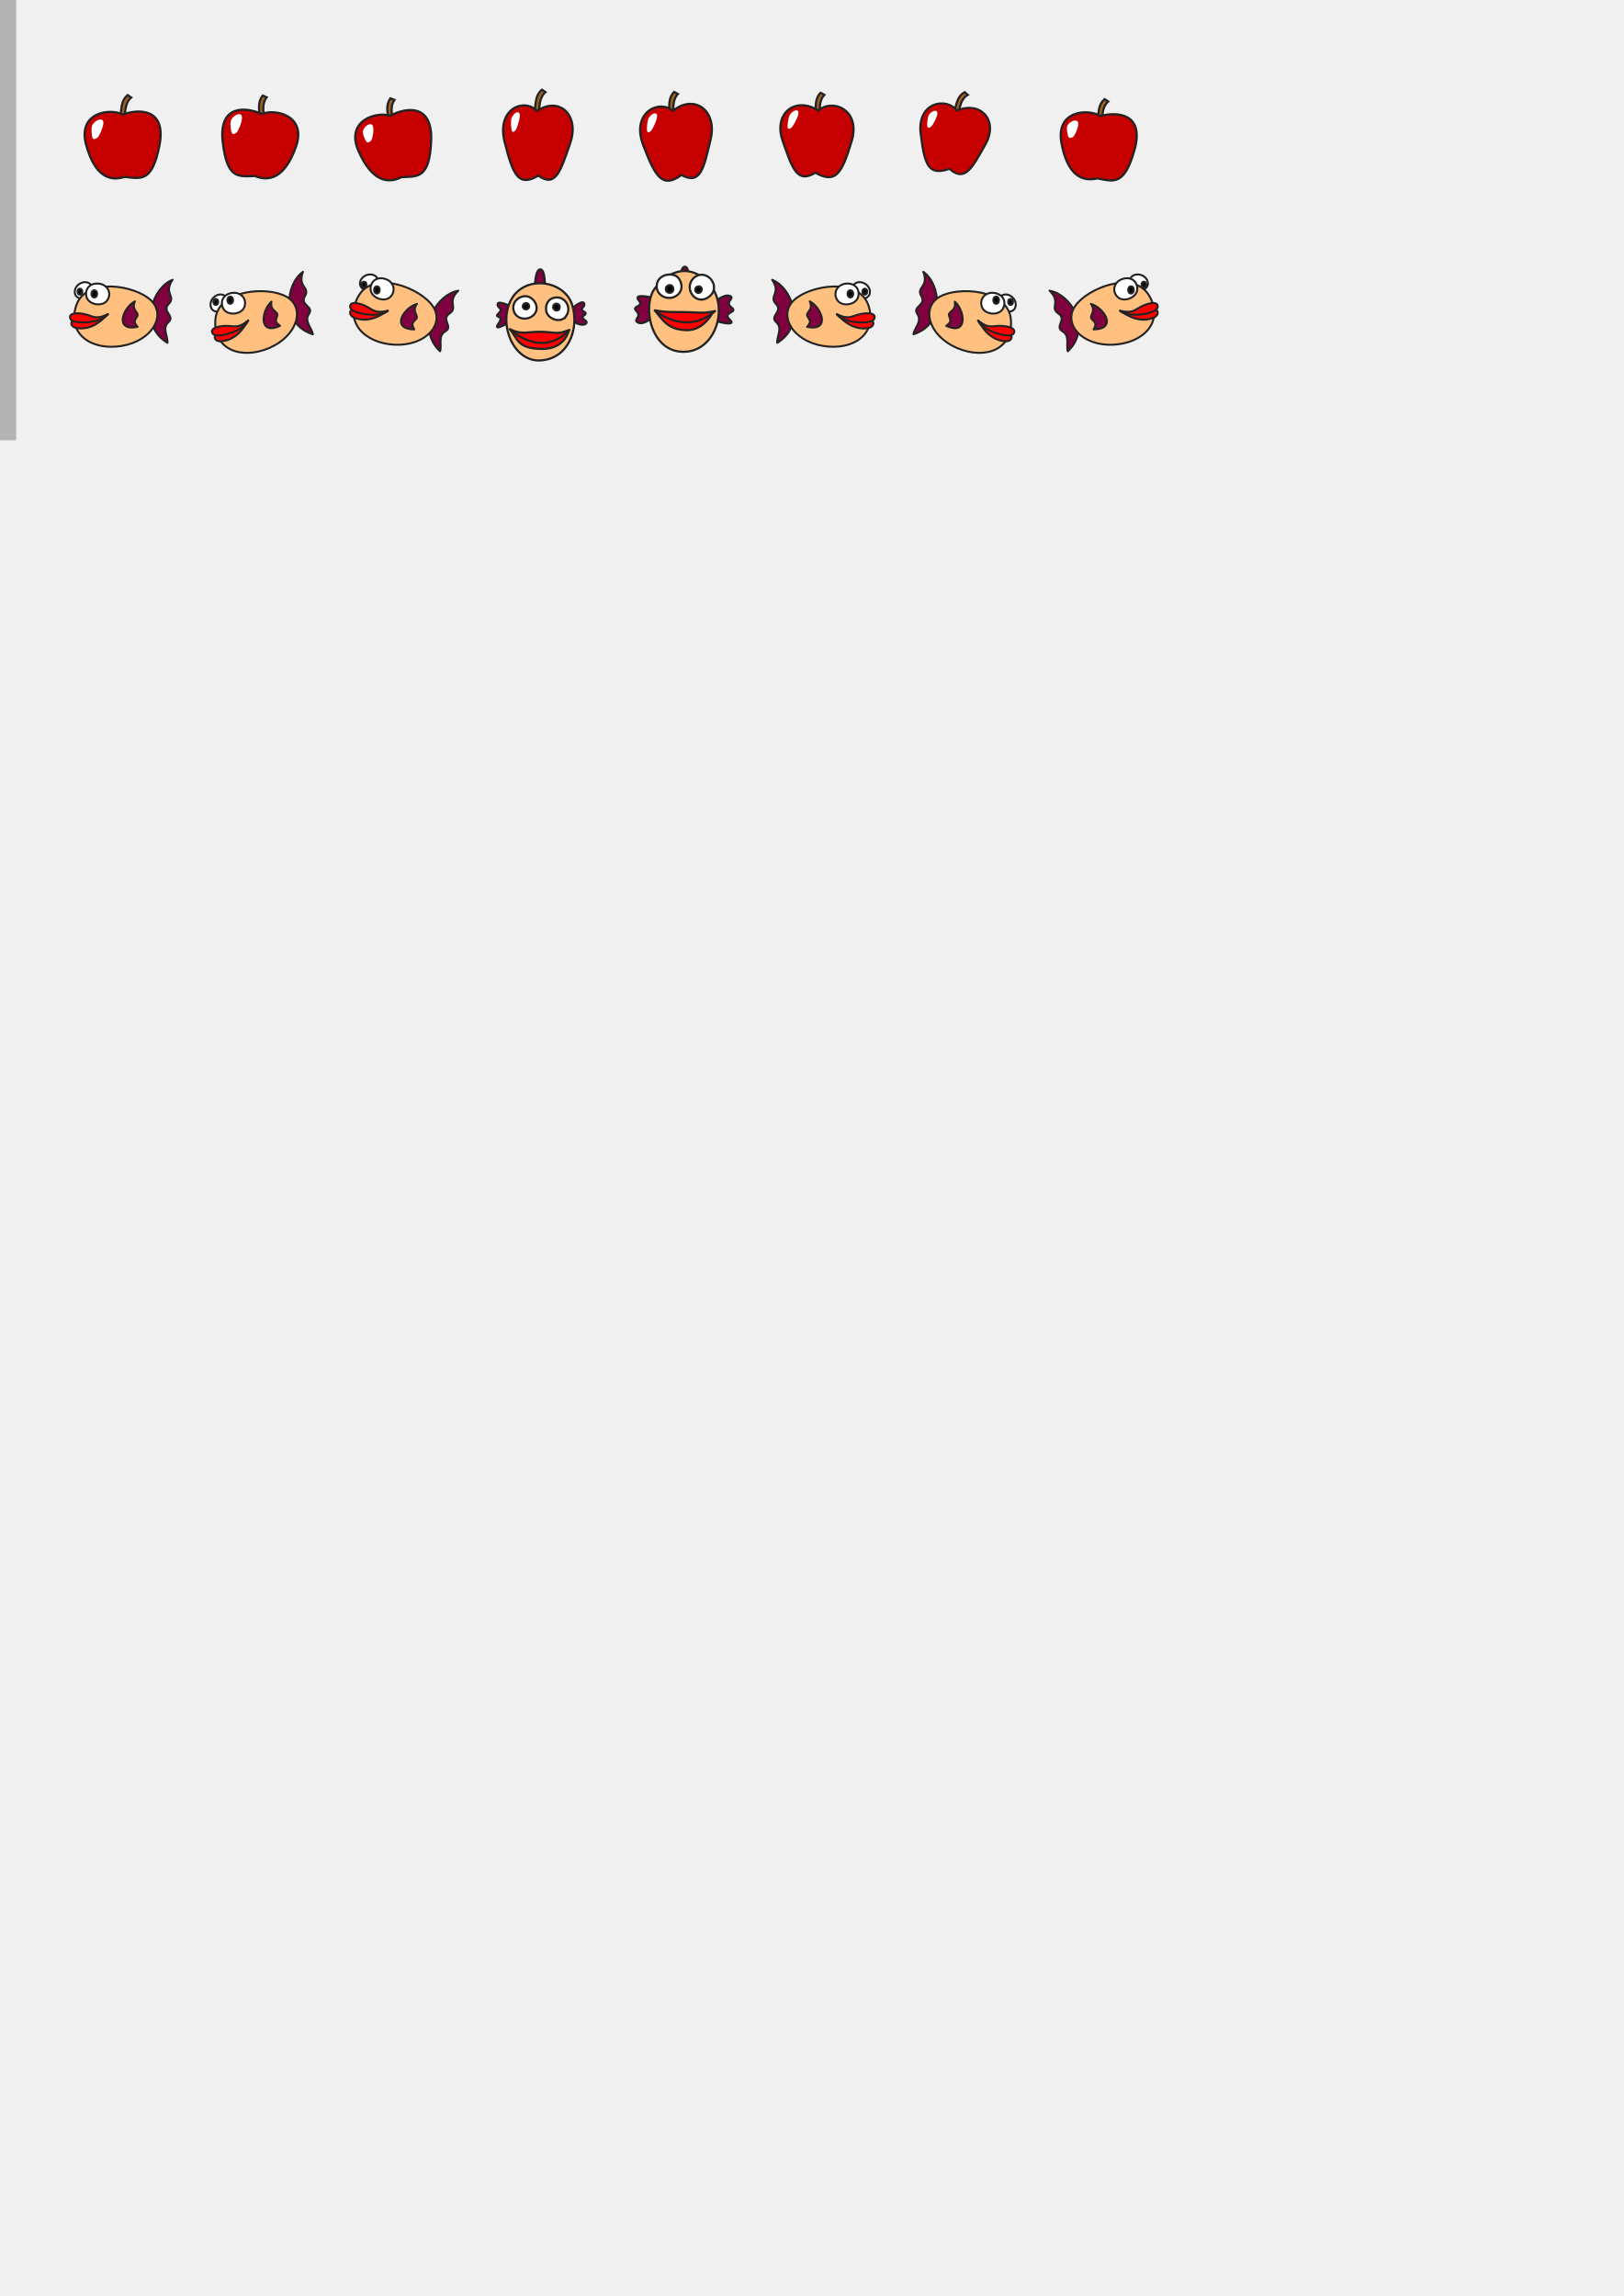
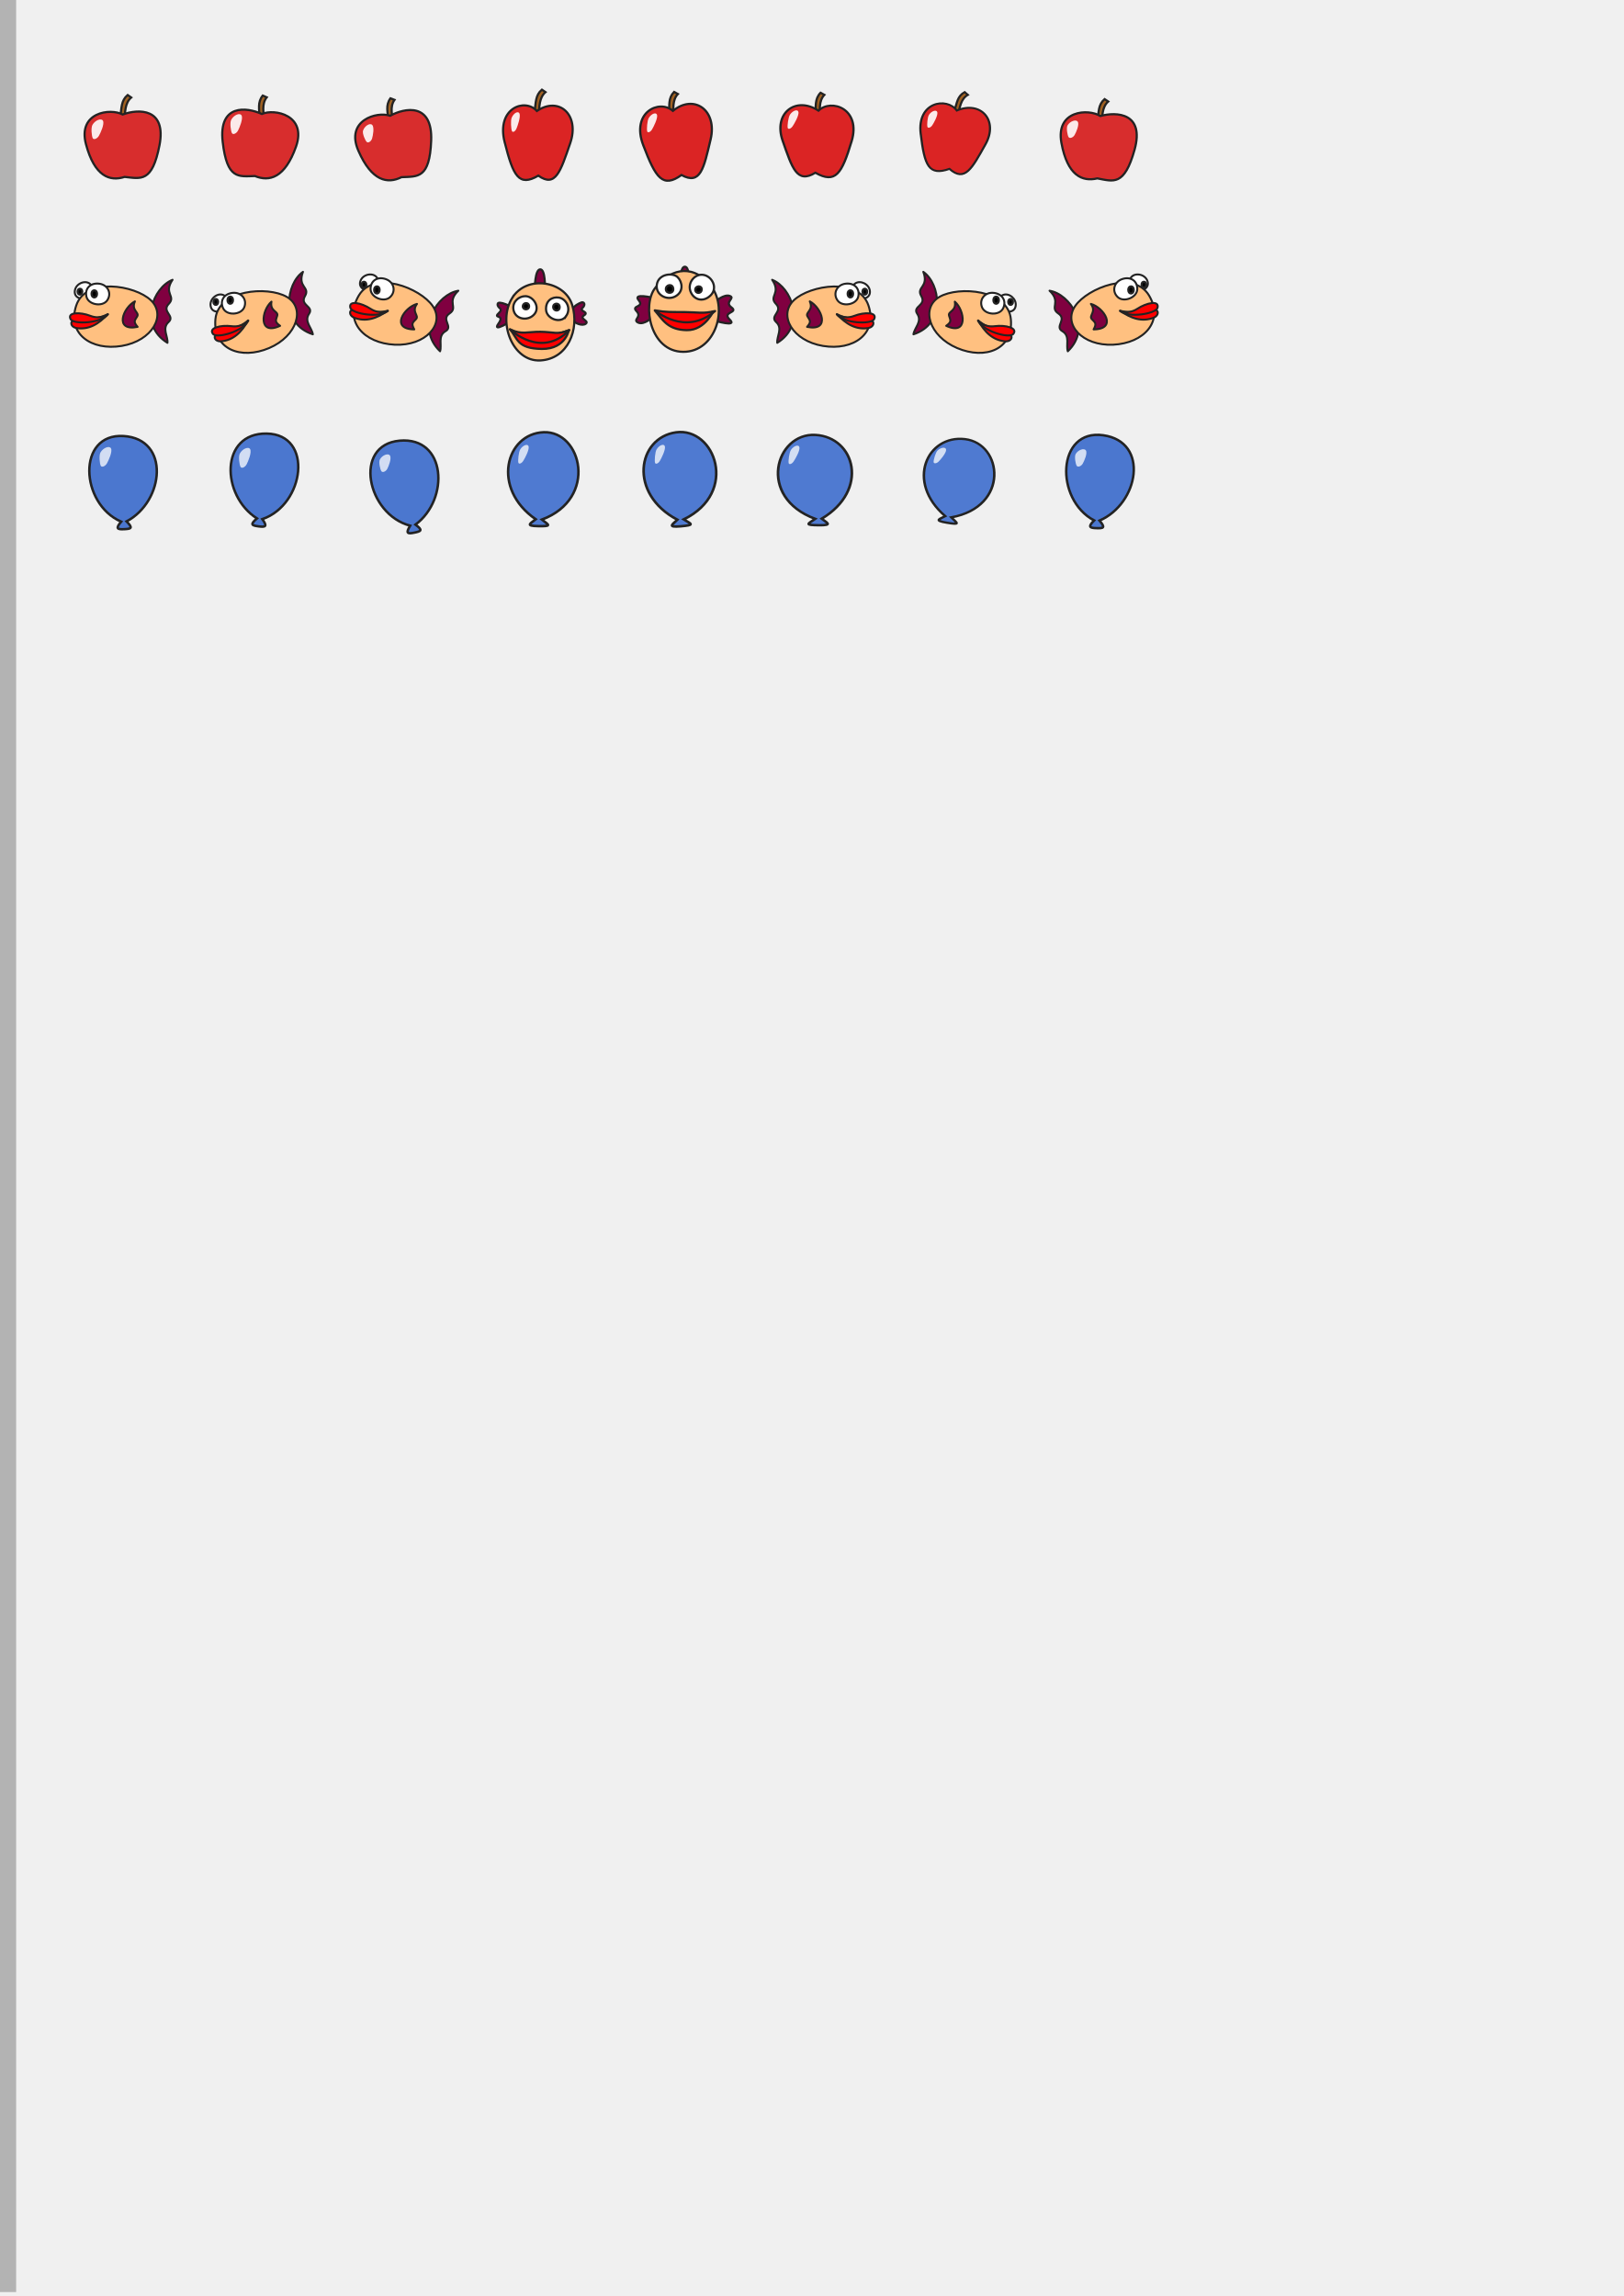
<svg xmlns="http://www.w3.org/2000/svg" xmlns:xlink="http://www.w3.org/1999/xlink" id="svg2" height="100%" viewBox="0 0 744.094 1052.362" width="100%" version="1.1">
  <defs id="defs4124">
    </defs>
-   <rect id="rect3151" height="211.3" width="135.2" y="-9.488" x="-127.8" fill="#b3b3b3" />
+   <rect id="rect3151" height="1060.044" width="135.2" y="-9.488" x="-127.8" style="fill:#b3b3b3" />
  <g id="layer1" stroke="#232323">
    <g id="apples" transform="translate(-14.2857,-170)">
-       <path id="apple_red_1" fill="#c60000" d="m-37.63,235.4c3.92,15.66,6.525,20.57,15.44,15.37,7.912,5.627,10.15-1.926,14.61-14.88,4.468-12.95-5.078-21.65-15.28-14.76-5.452-6.069-18.7-1.39-14.78,14.27z" />
-       <path id="apple_red_2" fill="#c60000" d="m-95.95,237c3.92,14.76,10.93,17.13,17.7,14.94,7.46,0.782,12.63,2.706,15.97-14.47,3.337-17.18-9.598-16.78-16.86-14.14-5.678-3.007-20.73-1.084-16.81,13.68z" />
+       <path id="apple_red_1" d="m-37.63,235.4c3.92,15.66,6.525,20.57,15.44,15.37,7.912,5.627,10.15-1.926,14.61-14.88,4.468-12.95-5.078-21.65-15.28-14.76-5.452-6.069-18.7-1.39-14.78,14.27z" style="fill:#db2424;fill-opacity:1" />
+       <path id="apple_red_2" d="m-95.95,237c3.92,14.76,10.93,17.13,17.7,14.94,7.46,0.782,12.63,2.706,15.97-14.47,3.337-17.18-9.598-16.78-16.86-14.14-5.678-3.007-20.73-1.084-16.81,13.68z" style="fill:#d82d2d;fill-opacity:1" />
      <path id="apple_stem_1" fill="#a16121" d="m-23.3,201.6c0.671-4.455,0.336-7.628,3.38-10.25l1.646,1.135c-2.977,2.538-2.767,6.957-3.076,10.08z" />
-       <path id="apple_reflection" fill="#FFF" stroke="none" d="m-54.99,265.6c-0.497-0.871-0.909-4.814-0.125-6.159,1.269-2.172,4.139-3.241,4.823-1.808,0.717,1.488-1.104,5.5-1.887,6.856-0.784,1.334-2.315,1.949-2.811,1.111z" />
+       <path id="apple_reflection" fill="#FFF" stroke="none" opacity="0.9" d="m-54.99,265.6c-0.497-0.871-0.909-4.814-0.125-6.159,1.269-2.172,4.139-3.241,4.823-1.808,0.717,1.488-1.104,5.5-1.887,6.856-0.784,1.334-2.315,1.949-2.811,1.111z" />
      <g id="id_apple_1">
        <use xlink:href="#apple_stem_1" transform="translate(92.68951,22.20174)" id="use3935" x="0" y="0" width="744.094" height="1052.362" />
        <use xlink:href="#apple_red_2" transform="translate(149.6473,-0.852582)" id="use3937" x="0" y="0" width="744.094" height="1052.362" />
        <use xlink:href="#apple_reflection" transform="translate(111.7868,-32.23555)" id="use3939" x="0" y="0" width="744.094" height="1052.362" />
        <path d="m 38.69,263.8 59.75,0 0,-59.67 -59.75,0 0,59.67 z" id="path3941" style="fill:none;stroke:none;opacity:0" />
      </g>
      <g id="id_apple_2">
        <use xlink:href="#apple_stem_1" transform="matrix(0.9818986,-0.1894073,0.1894073,0.9818986,118.0028,22.13813)" id="use3944" x="0" y="0" width="744.094" height="1052.362" />
        <use xlink:href="#apple_red_2" transform="matrix(-0.9968448,-0.07937564,-0.07937564,0.9968448,73.10634,-6.669655)" id="use3946" x="0" y="0" width="744.094" height="1052.362" />
        <use xlink:href="#apple_reflection" transform="matrix(0.9992911,-0.03764753,0.03764753,0.9992911,165.5493,-36.42401)" id="use3948" x="0" y="0" width="744.094" height="1052.362" />
        <path d="m 102.7,263.9 59.75,0 0,-59.67 -59.75,0 0,59.67 z" id="path3950" style="fill:none;stroke:none;opacity:0" />
      </g>
      <g id="id_apple_3">
        <use xlink:href="#apple_stem_1" transform="matrix(0.9705083,-0.2410677,0.2410677,0.9705083,166.4029,24.55362)" id="use3953" x="0" y="0" width="744.094" height="1052.362" />
        <use xlink:href="#apple_red_2" transform="matrix(0.988504,-0.1511946,0.1511946,0.988504,237.5412,-9.670511)" id="use3955" x="0" y="0" width="744.094" height="1052.362" />
        <use xlink:href="#apple_reflection" transform="matrix(0.9659258,-0.2273678,0.258819,0.8485483,166.7447,-2.798553)" id="use3957" x="0" y="0" width="744.094" height="1052.362" />
        <path d="m 166.6,263.8 59.75,0 0,-59.67 -59.75,0 0,59.67 z" id="path3959" style="fill:none;stroke:none;opacity:0" />
      </g>
      <g id="id_apple_4" transform="translate(24.2219,-30.2638)">
        <use xlink:href="#apple_stem_1" transform="translate(258.3196,50)" id="use3962" x="0" y="0" width="744.094" height="1052.362" />
        <use xlink:href="#apple_red_1" transform="translate(258.9589,30)" id="use3964" x="0" y="0" width="744.094" height="1052.362" />
        <use xlink:href="#apple_reflection" transform="matrix(0.7436193,0,0,1,265.5501,-5.278578)" id="use3966" x="0" y="0" width="744.094" height="1052.362" />
        <path d="m 207.5,294.1 59.75,0 0,-59.67 -59.75,0 0,59.67 z" id="path3968" style="fill:none;stroke:none;opacity:0" />
      </g>
      <g id="id_apple_5">
        <use xlink:href="#apple_stem_1" transform="matrix(0.9943484,-0.1061658,0.1061658,0.9943484,322.6732,19.74243)" id="use3971" x="0" y="0" width="744.094" height="1052.362" />
        <use xlink:href="#apple_red_1" transform="matrix(1.025151,-0.1061658,0.1094547,0.9943484,321.8902,-1.490993)" id="use3973" x="0" y="0" width="744.094" height="1052.362" />
        <use xlink:href="#apple_reflection" transform="matrix(0.7367018,0.101193,-0.1360817,0.9906976,387.5163,-27.39863)" id="use3975" x="0" y="0" width="744.094" height="1052.362" />
        <path d="m 294.6,263.9 59.75,0 0,-59.67 -59.75,0 0,59.67 z" id="path3977" style="fill:none;stroke:none;opacity:0" />
      </g>
      <g id="id_apple_6">
        <use xlink:href="#apple_stem_1" transform="matrix(0.9944635,-0.1050829,0.1050829,0.9944635,390.0122,20.12989)" id="use3980" x="0" y="0" width="744.094" height="1052.362" />
        <use xlink:href="#apple_red_1" transform="matrix(-1.050244,-0.02543596,-0.02420621,0.9604891,370.7054,7.74591)" id="use3982" x="0" y="0" width="744.094" height="1052.362" />
        <use xlink:href="#apple_reflection" transform="matrix(0.7298323,0.1425289,-0.1916693,0.9814596,466.2946,-24.28166)" id="use3984" x="0" y="0" width="744.094" height="1052.362" />
        <path d="m 356.7,263.8 59.75,0 0,-59.67 -59.75,0 0,59.67 z" id="path3986" style="fill:none;stroke:none;opacity:0" />
      </g>
      <g id="id_apple_7">
        <use xlink:href="#apple_stem_1" transform="matrix(0.9887932,0.1492913,-0.1357393,0.8990347,502.0321,43.15192)" id="use3989" x="0" y="0" width="744.094" height="1052.362" />
        <use xlink:href="#apple_red_1" transform="matrix(0.9887932,0.1492913,-0.1357393,0.8990347,505.379,25.26666)" id="use3991" x="0" y="0" width="744.094" height="1052.362" />
        <use xlink:href="#apple_reflection" transform="matrix(0.7352857,0.1110159,-0.1357393,0.8990347,515.7809,-4.561896)" id="use3993" x="0" y="0" width="744.094" height="1052.362" />
        <path d="m 421.6,263.9 59.75,0 0,-59.66 -59.75,0 0,59.66 z" id="path3995" style="fill:none;stroke:none;opacity:0" />
      </g>
      <g id="id_apple_8">
        <use xlink:href="#apple_stem_1" transform="matrix(0.9999196,-0.01267916,0.01267916,0.9999196,537.9763,23.8311)" id="use3998" x="0" y="0" width="744.094" height="1052.362" />
        <use xlink:href="#apple_red_2" transform="matrix(0.9968804,0.07892757,-0.07892757,0.9968804,615.057,6.786755)" id="use4000" x="0" y="0" width="744.094" height="1052.362" />
        <use xlink:href="#apple_reflection" transform="matrix(0.9923249,-3.9071518e-4,0.05785738,0.8852536,543.2095,-2.265638)" id="use4002" x="0" y="0" width="744.094" height="1052.362" />
        <path d="m 485.9,263.9 59.75,0 0,-59.66 -59.75,0 0,59.66 z" id="path4004" style="fill:none;stroke:none;opacity:0" />
      </g>
    </g>
    <g id="fishes" transform="translate(-17.14284,-217.1429)">
      <g id="fish_sideways" stroke-linejoin="round" fill-rule="evenodd" transform="matrix(0.908876,0,0,0.908876,-3.25683,34.3123)">
        <path d="m16.15,340.3c-4.734,6.995,1.89,8.205-1.906,12.15-3.796,3.94,3.355,6.01-0.112,9.172s-0.212,7.247-0.561,10.49c-14.77-9.042-7.195-28.03,2.579-31.8z" fill="#800040" id="path4008" />
        <path d="m-33.15,346.1c0.272-3.592,4.736-5.724,7.379-3.964s2.733,7.029-0.394,7.694c-3.127,0.665-7.257-0.138-6.985-3.73z" fill="#FFF" id="path4010" />
        <path d="m5.182,350.6c8.047,7.63,0.686,20.5-14.65,23.06-15.34,2.557-27.75-6.13-22.93-20.44,4.815-14.31,29.54-10.24,37.58-2.614z" fill="#ffc080" id="path4012" />
        <path d="m-20.69,342.3c-4.228-0.615-7.454,2.052-6.628,6.333,0.826,4.281,8.071,5.544,10.51,2.061,2.44-3.483,0.346-7.779-3.883-8.394z" fill="#FFF" id="path4014" />
        <path d="m-2.83,351.2c-2.037,4.551,2.373,5.488,1.171,7.542-1.203,2.054-2.167,2.644,0.191,5.315-12.08,2.424-7.33-9.812-1.362-12.86z" fill="#800040" id="path4016" />
        <path d="m-32.56,364.6c-2.807-0.687-2.698-3.12-1.728-3.428,0.971-0.308,12.37-0.482,17.77-3.553-4.402,4.916-9.632,8.141-16.04,6.982z" fill="#F00" id="path4018" />
        <path d="m-25.26,358.5c5.072,1.978,8.831-0.74,8.831-0.74-3.701,4.555-16.92,5.106-18.76,2.542-2.101-3.783,4.852-3.78,9.924-1.802z" fill="#F00" id="path4020" />
      </g>
      <g id="id_fish_1">
        <use xlink:href="#fish_sideways" transform="translate(84.79818,1.77165)" id="use4025" x="0" y="0" width="744.094" height="1052.362" />
        <path d="m 61.6,351.8 c 0,2.207 -2.489,2.207 -2.489,0 0,-2.113 2.489,-2.113 2.489,0 z" id="path4027" />
        <path d="m 54.84,350.8 c 0,1.843 -2.125,1.843 -2.125,0 0,-1.737 2.125,-1.737 2.125,0 z" id="path4029" />
        <path d="m 44.1,389.4 56.41,0 0,-56.41 -56.41,0 0,56.41 z" id="path4023" style="fill:none;stroke:none;opacity:0" />
      </g>
      <g id="id_fish_2">
        <use xlink:href="#fish_sideways" transform="matrix(0.97199,-0.235024,0.235024,0.97199,64.12932,10.4357)" id="use4034" x="0" y="0" width="744.094" height="1052.362" />
        <path d="m 123.9,354.7 c 0,2.207 -2.489,2.207 -2.489,0 0,-2.113 2.489,-2.113 2.489,0 z" id="path4036" />
        <path d="m 117.1,355.5 c 0,1.843 -2.125,1.843 -2.125,0 0,-1.737 2.125,-1.737 2.125,0 z" id="path4038" />
        <path d="m 108.6,389.4 56.41,0 0,-56.41 -56.41,0 0,56.41 z" id="path4032" style="fill:none;stroke:none;opacity:0" />
      </g>
      <g id="id_fish_3">
        <use xlink:href="#fish_sideways" transform="matrix(0.977676,0.210119,-0.210119,0.977676,288.208,12.05057)" id="use4043" x="0" y="0" width="744.094" height="1052.362" />
        <path d="m 191.1,350 c 0,2.207 -2.489,2.207 -2.489,0 0,-2.113 2.489,-2.113 2.489,0 z" id="path4045" />
        <path d="m 185,347.6 c 0,1.843 -2.125,1.843 -2.125,0 0,-1.737 2.125,-1.737 2.125,0 z" id="path4047" />
        <path d="m 173.1,389.5 56.41,0 0,-56.41 -56.41,0 0,56.41 z" id="path4041" style="fill:none;stroke:none;opacity:0" />
      </g>
      <g id="id_fish_4">
        <path d="m 264.7,340.6 c -2.459,0.047 -2.462,8.889 -2.462,8.889 l 4.608,-0.322 c 0,0 0.312,-8.614 -2.146,-8.567 z" id="path4052" style="fill:#800040" />
        <path d="m 252.2,358.1 c 0,0 -6.881,-3.66 -7.007,-1.547 -0.126,2.114 3.008,1.779 0.409,4.236 -2.599,2.457 3.118,0.255 -0.056,4.744 -3.174,4.49 6.413,-1.583 6.413,-1.583 z" id="path4054" style="fill:#800040" />
        <path d="m 279.2,359.2 c 1.15,-2.078 3.257,-2.98 4.363,-3.413 1.106,-0.433 2.184,0.864 0.519,2.487 -1.665,1.623 3.217,1.775 0.741,3.383 -2.476,1.607 2.397,2.474 0.823,3.802 -1.575,1.328 -5.058,-0.241 -5.846,-1.338 -1.197,-1.749 -1.796,-2.806 -0.599,-4.919" id="path4056" style="fill:#800040" />
        <path d="m 251.8,353.8 c 6.728,-10.93 24.29,-7.88 27.6,3.228 3.312,11.11 -1.928,24.64 -14.65,25.32 -12.72,0.684 -19.68,-17.61 -12.95,-28.55 z" id="path4058" style="fill:#ffc080" />
        <path d="m 257.8,352.9 c -3.584,0.122 -6.505,3.482 -5.074,7.191 1.431,3.709 6.88,4.179 9.439,0.886 2.559,-3.293 -0.781,-8.198 -4.365,-8.076 z" id="path4060" style="fill:#ffffff" />
        <path d="m 276.6,362 c 2.48,-3.698 -0.112,-7.928 -3.309,-8.449 -3.197,-0.52 -6.175,1.45 -5.907,5.615 0.267,4.165 6.737,6.532 9.216,2.833 z" id="path4062" style="fill:#ffffff" />
        <path d="m 277.8,368.5 c 0.235,-1.291 -0.796,8.718 -12.34,8.574 -11.55,-0.144 -11.04,-4.851 -14.64,-9.034 9.977,5.601 17.61,3.976 26.99,0.46 z" id="path4064" style="fill:#ff0000;stroke-linejoin:round" />
        <path d="m 251,368.2 c 5.54,2.448 7.688,0.961 13.83,1.016 6.144,0.056 7.646,1.519 13.24,-0.791 -13.02,13.38 -27.08,-0.225 -27.08,-0.225 z" id="path4066" style="fill:#ff0000;stroke-linejoin:round" />
        <path d="m 259.6,357.5 c -0.015,1.948 -2.942,1.823 -2.853,0 0.088,-1.823 2.868,-1.948 2.853,0 z" id="path4068" />
        <path d="m 273.6,357.9 c 0.002,2.21 -2.84,1.943 -2.934,0 -0.094,-1.943 2.932,-2.21 2.934,0 z" id="path4070" />
        <path d="m 237.7,389.4 56.41,0 0,-56.41 -56.41,0 0,56.41 z" id="path4050" style="fill:none;stroke:none;opacity:0" />
      </g>
      <g id="id_fish_5">
        <path d="m 309.6,365 c -2.729,-1.289 1.901,-2.496 -0.751,-5.246 -2.652,-2.75 3.81,-1.597 0.959,-5.031 -2.851,-3.434 6.789,-1.033 6.789,-1.033 l -0.297,8.707 c 0,0 -3.971,3.891 -6.7,2.603 z" id="path4073" style="fill:#800040" />
        <path d="m 331,339.4 c -1.92,0.026 -1.943,5.059 -1.943,5.059 l 3.726,0.23 c 0,0 0.137,-5.315 -1.783,-5.289 z" id="path4077" style="fill:#800040" />
        <path d="m 351.6,352.8 c 2.649,1.009 -2.66,2.696 0.751,5.246 3.411,2.551 -4.569,1.956 -0.799,5.591 3.77,3.634 -6.949,0.473 -6.949,0.473 l 0.297,-8.707 c 0,0 4.051,-3.612 6.7,-2.603 z" id="path4079" style="fill:#800040" />
        <path d="m 330.2,378.4 c -15.08,-0.122 -18.91,-21.33 -12.87,-29.19 6.036,-7.861 16.09,-12.03 25.04,-1.74 8.95,10.29 2.913,31.05 -12.16,30.93 z" id="path4081" style="fill:#ffc080" />
        <path d="m 327.7,344.2 c -2.176,-2.209 -8.666,-1.616 -9.524,3.232 -0.859,4.848 4.631,7.707 8.511,5.528 3.879,-2.179 3.189,-6.552 1.014,-8.76 z" id="path4083" style="fill:#ffffff" />
        <path d="m 333.5,350.5 c 1.288,3.904 5.699,5.519 9.248,2.069 3.549,-3.45 0.722,-8.759 -3.217,-9.426 -3.939,-0.666 -7.319,3.453 -6.031,7.357 z" id="path4085" style="fill:#ffffff" />
        <path d="m 322.3,349.8 c -0.178,-2.179 3.061,-2.865 3.362,-0.396 0.301,2.47 -3.184,2.574 -3.362,0.396 z" id="path4087" />
        <path d="m 338.7,349.9 c -0.162,2.087 -2.987,1.892 -2.934,0 0.053,-1.892 3.096,-2.087 2.934,0 z" id="path4089" />
        <path d="m 344.2,359.9 c 0.235,-1.291 -3.513,8.718 -12.34,8.574 -8.83,-0.144 -11.04,-4.851 -14.64,-9.034 9.977,5.601 17.61,3.976 26.99,0.46 z" id="path4091" style="fill:#ff0000;stroke-linejoin:round" />
        <path d="m 317.3,359.4 c 5.301,0.93 7.448,0.721 13.59,0.777 6.144,0.056 8.285,0.88 13.96,-0.472 -13.81,11.8 -27.56,-0.305 -27.56,-0.305 z" id="path4093" style="fill:#ff0000;stroke-linejoin:round" />
        <path d="m 302.2,389.4 56.41,0 0,-56.41 -56.41,0 0,56.41 z" id="path4075" style="fill:none;stroke:none;opacity:0" />
      </g>
      <g id="id_fish_6">
        <use xlink:href="#fish_sideways" transform="matrix(-1,0,0,1,382.4108,1.77165)" id="use4098" x="0" y="0" width="744.094" height="1052.362" />
        <path d="m 405.6,351.8 c 0,2.207 2.489,2.207 2.489,0 0,-2.113 -2.489,-2.113 -2.489,0 z" id="path4100" />
        <path d="m 412.4,350.8 c 0,1.843 2.125,1.843 2.125,0 0,-1.737 -2.125,-1.737 -2.125,0 z" id="path4102" />
        <path d="m 423.1,389.4 -56.41,0 0,-56.41 56.41,0 0,56.41 z" id="path4096" style="fill:none;stroke:none;opacity:0" />
      </g>
      <g id="id_fish_7">
        <use xlink:href="#fish_sideways" transform="matrix(-0.97199,-0.235024,-0.235024,0.97199,532.1237,10.4357)" id="use4107" x="0" y="0" width="744.094" height="1052.362" />
        <path d="m 472.4,354.7 c 0,2.207 2.489,2.207 2.489,0 0,-2.113 -2.489,-2.113 -2.489,0 z" id="path4109" />
        <path d="m 479.2,355.5 c 0,1.843 2.125,1.843 2.125,0 0,-1.737 -2.125,-1.737 -2.125,0 z" id="path4111" />
        <path d="m 487.7,389.4 -56.41,0 0,-56.41 56.41,0 0,56.41 z" id="path4105" style="fill:none;stroke:none;opacity:0" />
      </g>
      <g id="id_fish_8">
        <use xlink:href="#fish_sideways" transform="matrix(-0.977676,0.210119,0.210119,0.977676,437.089,12.05057)" id="use4116" x="0" y="0" width="744.094" height="1052.362" />
        <path d="m 534.2,350 c 0,2.207 2.489,2.207 2.489,0 0,-2.113 -2.489,-2.113 -2.489,0 z" id="path4118" />
        <path d="m 540.3,347.6 c 0,1.843 2.125,1.843 2.125,0 0,-1.737 -2.125,-1.737 -2.125,0 z" id="path4120" />
        <path d="m 552.2,389.5 -56.41,0 0,-56.41 56.41,0 0,56.41 z" id="path4114" style="fill:none;stroke:none;opacity:0" />
      </g>
    </g>
+     <g id="balloons" transform="translate(-12.83564,-13.80935)">
+       <path style="fill:#4f7ad1;fill-opacity:1;stroke-width:1.158" id="apple_red_1-7" d="m -25.792,255.226 c 6.502,0.087 4.821,-0.461 1.66,-3.003 25.851,-9.7 18.212,-40.655 0.825,-40.034 -17.387,0.621 -24.21,25.731 -3.658,39.892 -2.052,1.742 -5.329,3.058 1.173,3.145 z" />
+       <path style="fill:#4b77cf;fill-opacity:1;stroke-width:1.13" id="apple_red_2-4" d="m -79.916,254.188 c 3.156,-0.169 4.245,-0.415 1.108,-3.569 17.31,-9.162 20.111,-37.794 -1.386,-39.123 -21.496,-1.33 -19.966,31.083 -1.087,39.252 -2.679,3.131 -1.792,3.609 1.365,3.441 z" />
+       <path fill="#FFF" stroke="none" opacity="0.75" id="balloon_reflection" d="m -54.99,265.6 c -0.497,-0.871 -0.909,-4.814 -0.125,-6.159 1.269,-2.172 4.139,-3.241 4.823,-1.808 0.717,1.488 -1.104,5.5 -1.887,6.856 -0.784,1.334 -2.315,1.949 -2.811,1.111 z" />
+       <g id="id_balloon_1">
+         <use xlink:href="#apple_red_2-4" transform="translate(149.6473,2.171447)" id="use3937-8" x="0" y="0" width="744.094" height="1052.362" />
+         <use xlink:href="#balloon_reflection" transform="translate(114.0115,-38.27823)" id="use3939-2" x="0" y="0" width="744.094" height="1052.362" />
+         <path d="m 38.69,263.8 59.75,0 0,-59.67 -59.75,0 0,59.67 z" id="path3941-4" style="opacity:0;fill:none;stroke:none" />
+       </g>
+       <g id="id_balloon_2">
+         <use xlink:href="#apple_red_2-4" transform="matrix(-0.9968448,-0.07937564,-0.07937564,0.9968448,71.92538,-4.653635)" id="use3946-1" x="0" y="0" width="744.094" height="1052.362" />
+         <use xlink:href="#balloon_reflection" transform="matrix(0.9992911,-0.03764753,0.03764753,0.9992911,168.044,-39.63148)" id="use3948-7" x="0" y="0" width="744.094" height="1052.362" />
+         <path d="m 102.7,263.9 59.75,0 0,-59.67 -59.75,0 0,59.67 z" id="path3950-1" style="opacity:0;fill:none;stroke:none" />
+       </g>
+       <g id="id_balloon_3">
+         <use xlink:href="#apple_red_2-4" transform="matrix(0.988504,-0.1511946,0.1511946,0.988504,243.2433,-5.393887)" id="use3955-2" x="0" y="0" width="744.094" height="1052.362" />
+         <use xlink:href="#balloon_reflection" transform="matrix(0.9914423,-0.04184499,0.09478856,0.8820638,216.9762,-6.756398)" id="use3957-7" x="0" y="0" width="744.094" height="1052.362" />
+         <path d="m 166.6,263.8 59.75,0 0,-59.67 -59.75,0 0,59.67 z" id="path3959-6" style="opacity:0;fill:none;stroke:none" />
+       </g>
+       <g id="id_balloon_4" transform="translate(24.2219,-30.2638)">
+         <use xlink:href="#apple_red_1-7" transform="translate(261.0972,30)" id="use3964-2" x="0" y="0" width="744.094" height="1052.362" />
+         <use xlink:href="#balloon_reflection" transform="matrix(0.7338495,0.1201441,-0.1615667,0.9868618,309.4188,0.5850255)" id="use3966-3" x="0" y="0" width="744.094" height="1052.362" />
+         <path d="m 207.5,294.1 59.75,0 0,-59.67 -59.75,0 0,59.67 z" id="path3968-2" style="opacity:0;fill:none;stroke:none" />
+       </g>
+       <g id="id_balloon_5">
+         <use xlink:href="#apple_red_1-7" transform="matrix(1.025151,-0.1061658,0.1094547,0.9943484,323.3158,-1.490993)" id="use3973-6" x="0" y="0" width="744.094" height="1052.362" />
+         <use xlink:href="#balloon_reflection" transform="matrix(0.7367018,0.101193,-0.1360817,0.9906976,389.6546,-31.67525)" id="use3975-8" x="0" y="0" width="744.094" height="1052.362" />
+         <path d="m 294.6,263.9 59.75,0 0,-59.67 -59.75,0 0,59.67 z" id="path3977-5" style="opacity:0;fill:none;stroke:none" />
+       </g>
+       <g id="id_balloon_6">
+         <use xlink:href="#apple_red_1-7" transform="matrix(-1.050244,-0.02543596,-0.02420621,0.9604891,367.1773,8.75392)" id="use3982-1" x="0" y="0" width="744.094" height="1052.362" />
+         <use xlink:href="#balloon_reflection" transform="matrix(0.7298323,0.1425289,-0.1916693,0.9814596,465.2866,-26.80168)" id="use3984-8" x="0" y="0" width="744.094" height="1052.362" />
+         <path d="m 356.7,263.8 59.75,0 0,-59.67 -59.75,0 0,59.67 z" id="path3986-9" style="opacity:0;fill:none;stroke:none" />
+       </g>
+       <g id="id_balloon_7">
+         <use xlink:href="#apple_red_1-7" transform="matrix(0.9887932,0.1492913,-0.1357393,0.8990347,506.891,27.78669)" id="use3991-9" x="0" y="0" width="744.094" height="1052.362" />
+         <use xlink:href="#balloon_reflection" transform="matrix(0.6998677,0.2513062,-0.3072724,0.855729,560.7787,12.13927)" id="use3993-5" x="0" y="0" width="744.094" height="1052.362" />
+         <path d="m 421.6,263.9 59.75,0 0,-59.66 -59.75,0 0,59.66 z" id="path3995-4" style="opacity:0;fill:none;stroke:none" />
+       </g>
+       <g id="id_balloon_8">
+         <use xlink:href="#apple_red_2-4" transform="matrix(0.9968804,0.07892757,-0.07892757,0.9968804,615.057,8.802775)" id="use4000-2" x="0" y="0" width="744.094" height="1052.362" />
+         <use xlink:href="#balloon_reflection" transform="matrix(0.9923249,-3.9071518e-4,0.05785738,0.8852536,545.4775,-7.809692)" id="use4002-3" x="0" y="0" width="744.094" height="1052.362" />
+         <path d="m 485.9,263.9 59.75,0 0,-59.66 -59.75,0 0,59.66 z" id="path4004-3" style="opacity:0;fill:none;stroke:none" />
+       </g>
+     </g>
  </g>
</svg>
